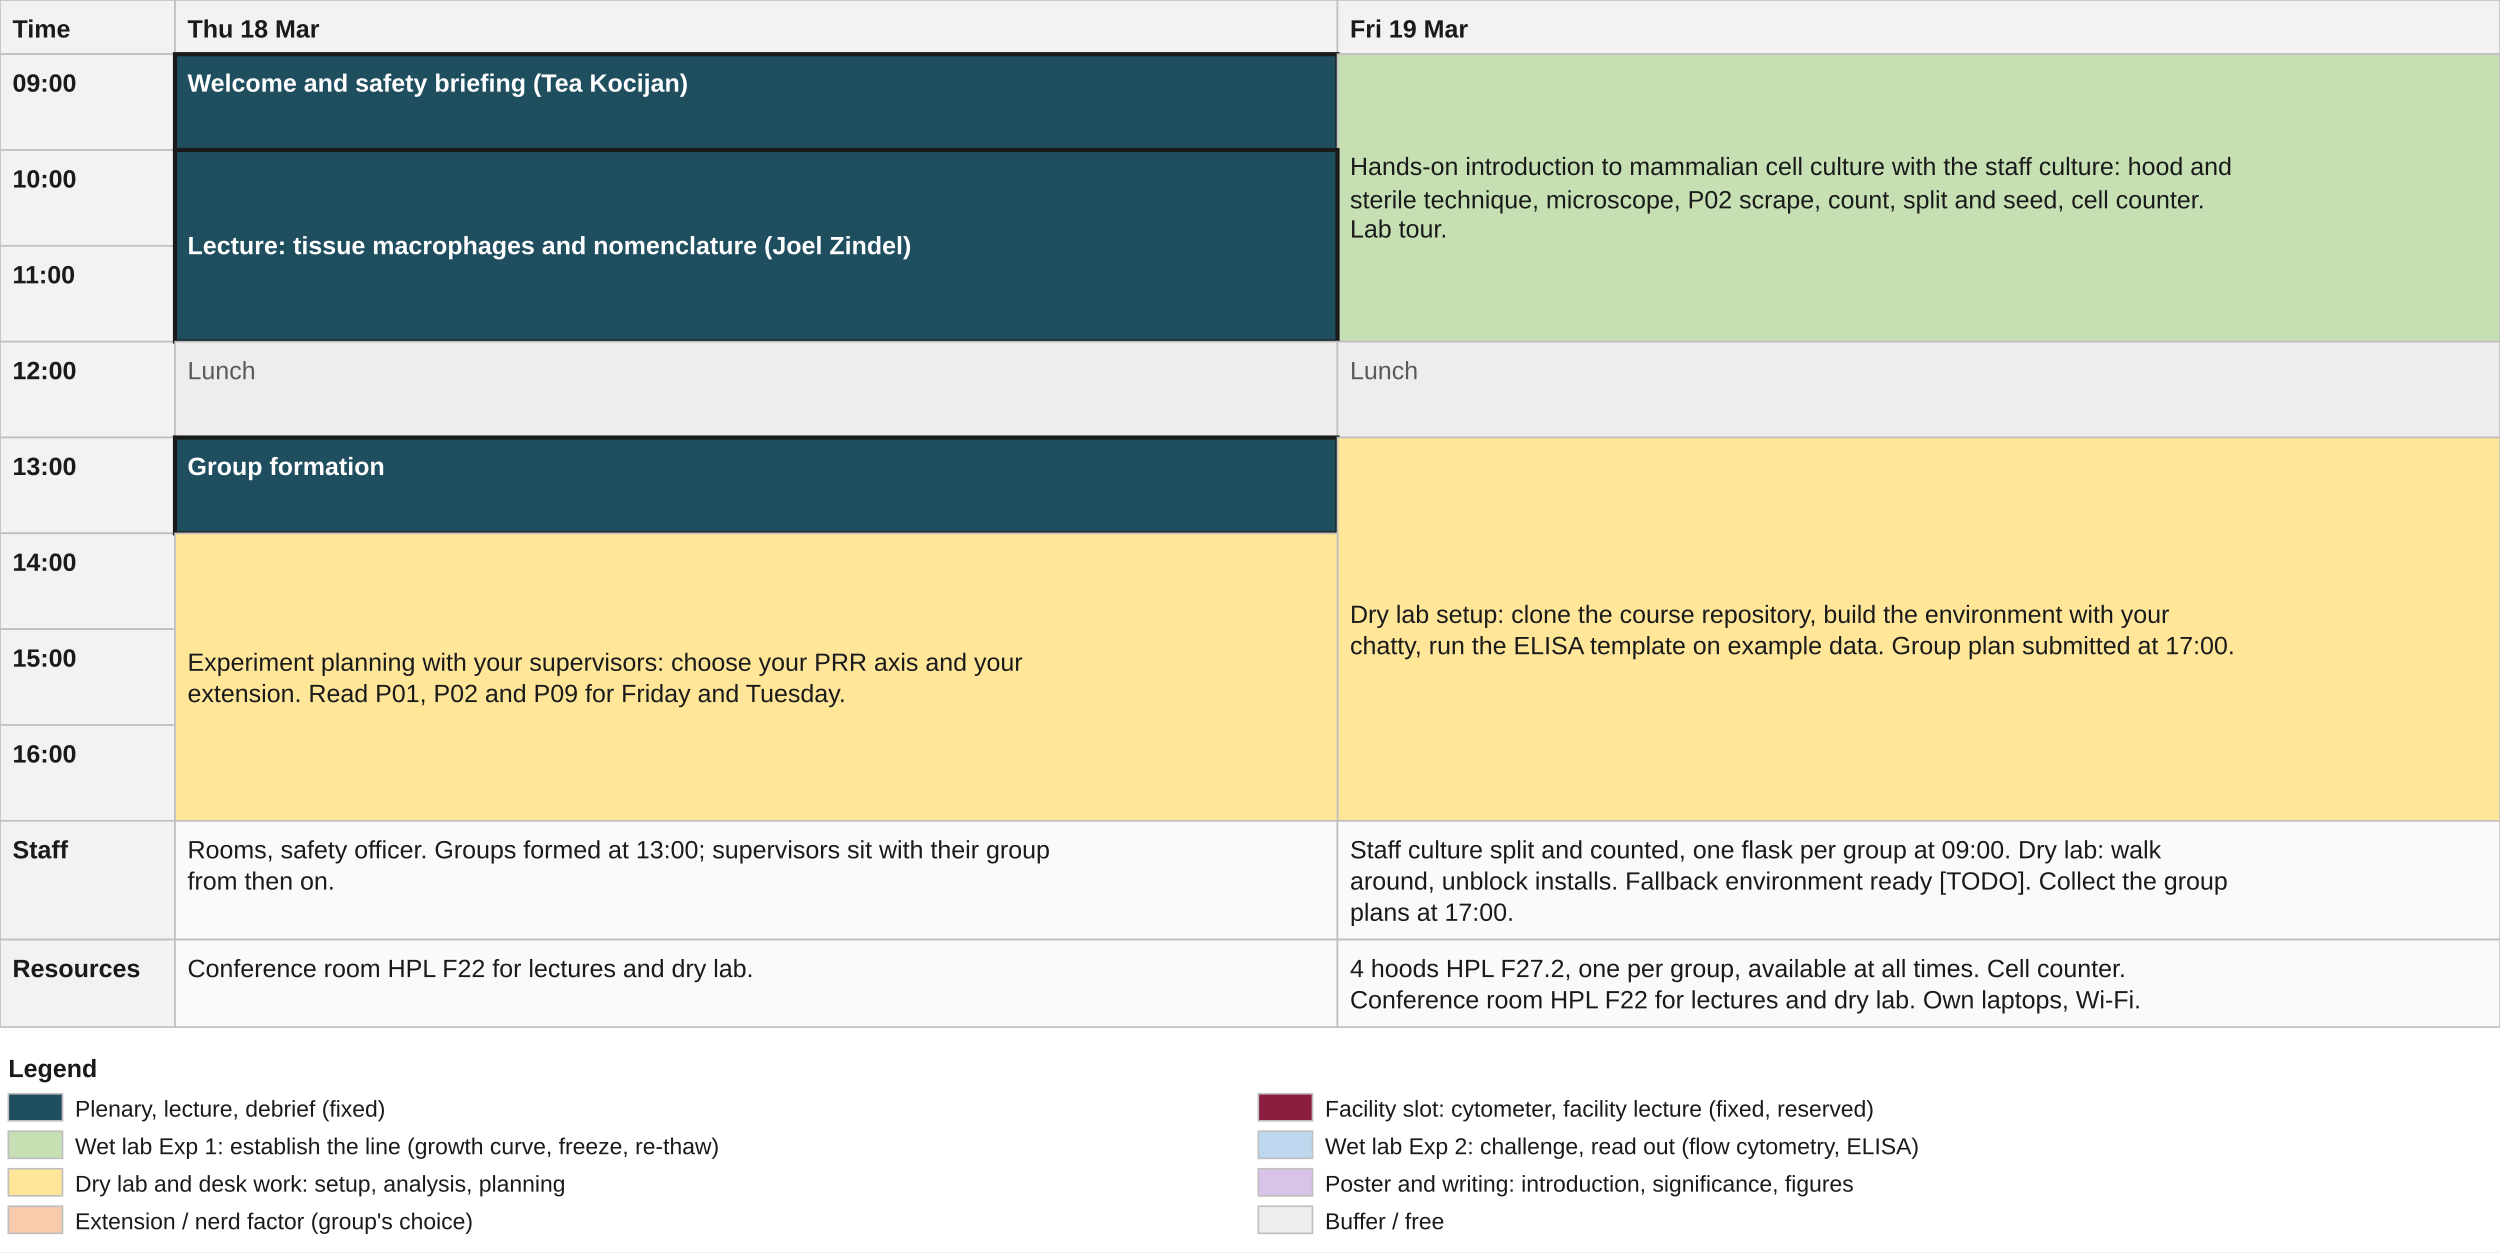
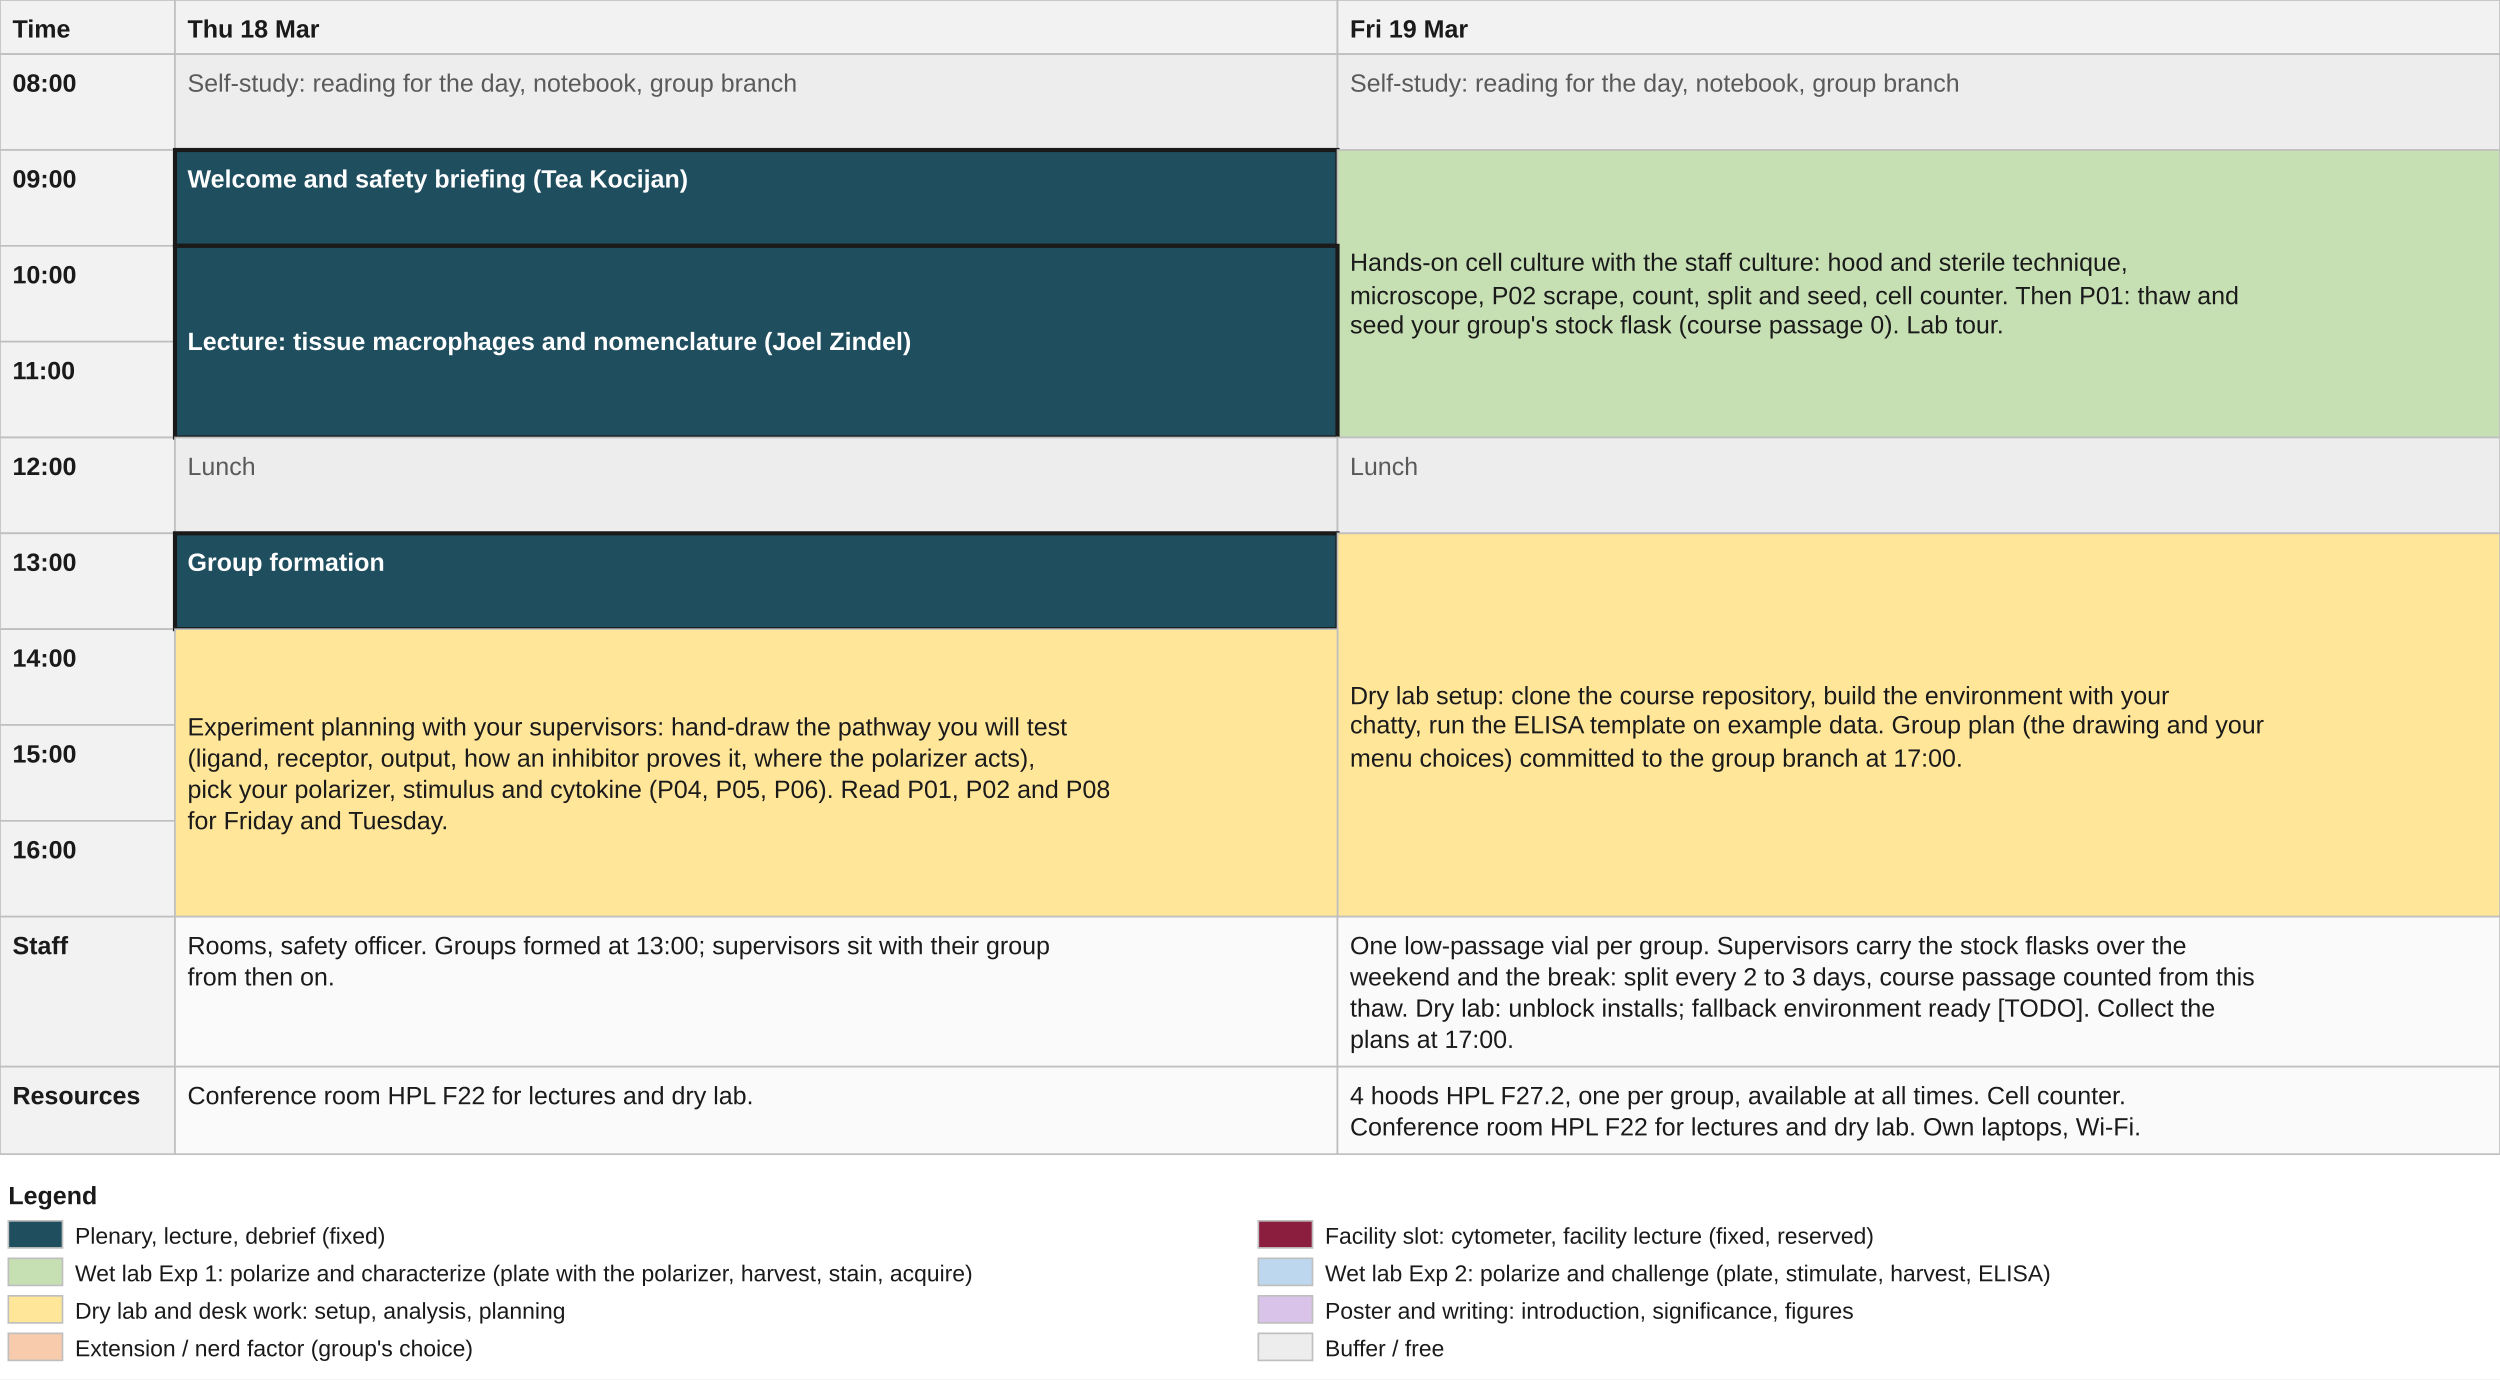
- <svg xmlns="http://www.w3.org/2000/svg" viewBox="0 0 1200 601" width="1200" height="601" font-family="Arial, Helvetica, sans-serif">
-   <rect x="0" y="0" width="1200" height="601" fill="#ffffff" />
+ <svg xmlns="http://www.w3.org/2000/svg" viewBox="0 0 1200 662" width="1200" height="662" font-family="Arial, Helvetica, sans-serif">
+   <rect x="0" y="0" width="1200" height="662" fill="#ffffff" />
  <rect x="0" y="0" width="84" height="26" fill="#F2F2F2" stroke="#BFBFBF" stroke-width="0.8" />
  <text x="6" y="18" font-size="12" fill="#1A1A1A" font-weight="bold">Time</text>
  <rect x="84.0" y="0" width="558.0" height="26" fill="#F2F2F2" stroke="#BFBFBF" stroke-width="0.8" />
  <text x="90" y="18" font-size="12" fill="#1A1A1A" font-weight="bold">Thu 18 Mar</text>
  <rect x="642.0" y="0" width="558.0" height="26" fill="#F2F2F2" stroke="#BFBFBF" stroke-width="0.8" />
  <text x="648" y="18" font-size="12" fill="#1A1A1A" font-weight="bold">Fri 19 Mar</text>
  <rect x="0" y="26" width="84" height="46" fill="#F2F2F2" stroke="#BFBFBF" stroke-width="0.8" />
-   <text x="6" y="44" font-size="12" fill="#1A1A1A" font-weight="bold">09:00</text>
+   <text x="6" y="44" font-size="12" fill="#1A1A1A" font-weight="bold">08:00</text>
  <rect x="0" y="72" width="84" height="46" fill="#F2F2F2" stroke="#BFBFBF" stroke-width="0.8" />
-   <text x="6" y="90" font-size="12" fill="#1A1A1A" font-weight="bold">10:00</text>
+   <text x="6" y="90" font-size="12" fill="#1A1A1A" font-weight="bold">09:00</text>
  <rect x="0" y="118" width="84" height="46" fill="#F2F2F2" stroke="#BFBFBF" stroke-width="0.8" />
-   <text x="6" y="136" font-size="12" fill="#1A1A1A" font-weight="bold">11:00</text>
+   <text x="6" y="136" font-size="12" fill="#1A1A1A" font-weight="bold">10:00</text>
  <rect x="0" y="164" width="84" height="46" fill="#F2F2F2" stroke="#BFBFBF" stroke-width="0.8" />
-   <text x="6" y="182" font-size="12" fill="#1A1A1A" font-weight="bold">12:00</text>
+   <text x="6" y="182" font-size="12" fill="#1A1A1A" font-weight="bold">11:00</text>
  <rect x="0" y="210" width="84" height="46" fill="#F2F2F2" stroke="#BFBFBF" stroke-width="0.8" />
-   <text x="6" y="228" font-size="12" fill="#1A1A1A" font-weight="bold">13:00</text>
+   <text x="6" y="228" font-size="12" fill="#1A1A1A" font-weight="bold">12:00</text>
  <rect x="0" y="256" width="84" height="46" fill="#F2F2F2" stroke="#BFBFBF" stroke-width="0.8" />
-   <text x="6" y="274" font-size="12" fill="#1A1A1A" font-weight="bold">14:00</text>
+   <text x="6" y="274" font-size="12" fill="#1A1A1A" font-weight="bold">13:00</text>
  <rect x="0" y="302" width="84" height="46" fill="#F2F2F2" stroke="#BFBFBF" stroke-width="0.8" />
-   <text x="6" y="320" font-size="12" fill="#1A1A1A" font-weight="bold">15:00</text>
+   <text x="6" y="320" font-size="12" fill="#1A1A1A" font-weight="bold">14:00</text>
  <rect x="0" y="348" width="84" height="46" fill="#F2F2F2" stroke="#BFBFBF" stroke-width="0.8" />
-   <text x="6" y="366" font-size="12" fill="#1A1A1A" font-weight="bold">16:00</text>
-   <rect x="0" y="394" width="84" height="57" fill="#F2F2F2" stroke="#BFBFBF" stroke-width="0.8" />
-   <text x="6" y="412" font-size="12" fill="#1A1A1A" font-weight="bold">Staff</text>
-   <rect x="0" y="451" width="84" height="42" fill="#F2F2F2" stroke="#BFBFBF" stroke-width="0.8" />
-   <text x="6" y="469" font-size="12" fill="#1A1A1A" font-weight="bold">Resources</text>
-   <rect x="84.0" y="26" width="558.0" height="46" fill="#1F4E5F" stroke="#1A1A1A" stroke-width="2" />
-   <text x="90" y="44" font-size="12" fill="#FFFFFF" font-weight="bold">Welcome and safety briefing (Tea Kocijan)</text>
-   <rect x="642.0" y="26" width="558.0" height="138" fill="#C6E0B4" stroke="#BFBFBF" stroke-width="0.8" />
-   <text x="648" y="84" font-size="12" fill="#1A1A1A">Hands-on introduction to mammalian cell culture with the staff culture: hood and</text>
-   <text x="648" y="100" font-size="12" fill="#1A1A1A">sterile technique, microscope, P02 scrape, count, split and seed, cell counter.</text>
-   <text x="648" y="114" font-size="12" fill="#1A1A1A">Lab tour.</text>
-   <rect x="84.0" y="72" width="558.0" height="92" fill="#1F4E5F" stroke="#1A1A1A" stroke-width="2" />
-   <text x="90" y="122" font-size="12" fill="#FFFFFF" font-weight="bold">Lecture: tissue macrophages and nomenclature (Joel Zindel)</text>
-   <rect x="84.0" y="164" width="558.0" height="46" fill="#EDEDED" stroke="#BFBFBF" stroke-width="0.8" />
-   <text x="90" y="182" font-size="12" fill="#5A5A5A">Lunch</text>
-   <rect x="642.0" y="164" width="558.0" height="46" fill="#EDEDED" stroke="#BFBFBF" stroke-width="0.8" />
-   <text x="648" y="182" font-size="12" fill="#5A5A5A">Lunch</text>
-   <rect x="84.0" y="210" width="558.0" height="46" fill="#1F4E5F" stroke="#1A1A1A" stroke-width="2" />
-   <text x="90" y="228" font-size="12" fill="#FFFFFF" font-weight="bold">Group formation</text>
-   <rect x="642.0" y="210" width="558.0" height="184" fill="#FFE699" stroke="#BFBFBF" stroke-width="0.8" />
-   <text x="648" y="299" font-size="12" fill="#1A1A1A">Dry lab setup: clone the course repository, build the environment with your</text>
-   <text x="648" y="314" font-size="12" fill="#1A1A1A">chatty, run the ELISA template on example data. Group plan submitted at 17:00.</text>
-   <rect x="84.0" y="256" width="558.0" height="138" fill="#FFE699" stroke="#BFBFBF" stroke-width="0.8" />
-   <text x="90" y="322" font-size="12" fill="#1A1A1A">Experiment planning with your supervisors: choose your PRR axis and your</text>
-   <text x="90" y="337" font-size="12" fill="#1A1A1A">extension. Read P01, P02 and P09 for Friday and Tuesday.</text>
-   <rect x="84.0" y="394" width="558.0" height="57" fill="#FAFAFA" stroke="#BFBFBF" stroke-width="0.8" />
-   <text x="90" y="412" font-size="12" fill="#1A1A1A">Rooms, safety officer. Groups formed at 13:00; supervisors sit with their group</text>
-   <text x="90" y="427" font-size="12" fill="#1A1A1A">from then on.</text>
-   <rect x="642.0" y="394" width="558.0" height="57" fill="#FAFAFA" stroke="#BFBFBF" stroke-width="0.8" />
-   <text x="648" y="412" font-size="12" fill="#1A1A1A">Staff culture split and counted, one flask per group at 09:00. Dry lab: walk</text>
-   <text x="648" y="427" font-size="12" fill="#1A1A1A">around, unblock installs. Fallback environment ready [TODO]. Collect the group</text>
-   <text x="648" y="442" font-size="12" fill="#1A1A1A">plans at 17:00.</text>
-   <rect x="84.0" y="451" width="558.0" height="42" fill="#FAFAFA" stroke="#BFBFBF" stroke-width="0.8" />
-   <text x="90" y="469" font-size="12" fill="#1A1A1A">Conference room HPL F22 for lectures and dry lab.</text>
-   <rect x="642.0" y="451" width="558.0" height="42" fill="#FAFAFA" stroke="#BFBFBF" stroke-width="0.8" />
-   <text x="648" y="469" font-size="12" fill="#1A1A1A">4 hoods HPL F27.2, one per group, available at all times. Cell counter.</text>
-   <text x="648" y="484" font-size="12" fill="#1A1A1A">Conference room HPL F22 for lectures and dry lab. Own laptops, Wi-Fi.</text>
-   <text x="4" y="517" font-size="12" font-weight="bold" fill="#1A1A1A">Legend</text>
-   <rect x="4" y="525" width="26" height="13" fill="#1F4E5F" stroke="#BFBFBF" stroke-width="0.8" />
-   <text x="36" y="536" font-size="11" fill="#1A1A1A">Plenary, lecture, debrief (fixed)</text>
-   <rect x="604" y="525" width="26" height="13" fill="#8B1E3F" stroke="#BFBFBF" stroke-width="0.8" />
-   <text x="636" y="536" font-size="11" fill="#1A1A1A">Facility slot: cytometer, facility lecture (fixed, reserved)</text>
-   <rect x="4" y="543" width="26" height="13" fill="#C6E0B4" stroke="#BFBFBF" stroke-width="0.8" />
-   <text x="36" y="554" font-size="11" fill="#1A1A1A">Wet lab Exp 1: establish the line (growth curve, freeze, re-thaw)</text>
-   <rect x="604" y="543" width="26" height="13" fill="#BDD7EE" stroke="#BFBFBF" stroke-width="0.8" />
-   <text x="636" y="554" font-size="11" fill="#1A1A1A">Wet lab Exp 2: challenge, read out (flow cytometry, ELISA)</text>
-   <rect x="4" y="561" width="26" height="13" fill="#FFE699" stroke="#BFBFBF" stroke-width="0.8" />
-   <text x="36" y="572" font-size="11" fill="#1A1A1A">Dry lab and desk work: setup, analysis, planning</text>
-   <rect x="604" y="561" width="26" height="13" fill="#D9C3E9" stroke="#BFBFBF" stroke-width="0.8" />
-   <text x="636" y="572" font-size="11" fill="#1A1A1A">Poster and writing: introduction, significance, figures</text>
-   <rect x="4" y="579" width="26" height="13" fill="#F8CBAD" stroke="#BFBFBF" stroke-width="0.8" />
-   <text x="36" y="590" font-size="11" fill="#1A1A1A">Extension / nerd factor (group's choice)</text>
-   <rect x="604" y="579" width="26" height="13" fill="#EDEDED" stroke="#BFBFBF" stroke-width="0.8" />
-   <text x="636" y="590" font-size="11" fill="#1A1A1A">Buffer / free</text>
+   <text x="6" y="366" font-size="12" fill="#1A1A1A" font-weight="bold">15:00</text>
+   <rect x="0" y="394" width="84" height="46" fill="#F2F2F2" stroke="#BFBFBF" stroke-width="0.8" />
+   <text x="6" y="412" font-size="12" fill="#1A1A1A" font-weight="bold">16:00</text>
+   <rect x="0" y="440" width="84" height="72" fill="#F2F2F2" stroke="#BFBFBF" stroke-width="0.8" />
+   <text x="6" y="458" font-size="12" fill="#1A1A1A" font-weight="bold">Staff</text>
+   <rect x="0" y="512" width="84" height="42" fill="#F2F2F2" stroke="#BFBFBF" stroke-width="0.8" />
+   <text x="6" y="530" font-size="12" fill="#1A1A1A" font-weight="bold">Resources</text>
+   <rect x="84.0" y="26" width="558.0" height="46" fill="#EDEDED" stroke="#BFBFBF" stroke-width="0.8" />
+   <text x="90" y="44" font-size="12" fill="#5A5A5A">Self-study: reading for the day, notebook, group branch</text>
+   <rect x="642.0" y="26" width="558.0" height="46" fill="#EDEDED" stroke="#BFBFBF" stroke-width="0.8" />
+   <text x="648" y="44" font-size="12" fill="#5A5A5A">Self-study: reading for the day, notebook, group branch</text>
+   <rect x="84.0" y="72" width="558.0" height="46" fill="#1F4E5F" stroke="#1A1A1A" stroke-width="2" />
+   <text x="90" y="90" font-size="12" fill="#FFFFFF" font-weight="bold">Welcome and safety briefing (Tea Kocijan)</text>
+   <rect x="642.0" y="72" width="558.0" height="138" fill="#C6E0B4" stroke="#BFBFBF" stroke-width="0.8" />
+   <text x="648" y="130" font-size="12" fill="#1A1A1A">Hands-on cell culture with the staff culture: hood and sterile technique,</text>
+   <text x="648" y="146" font-size="12" fill="#1A1A1A">microscope, P02 scrape, count, split and seed, cell counter. Then P01: thaw and</text>
+   <text x="648" y="160" font-size="12" fill="#1A1A1A">seed your group's stock flask (course passage 0). Lab tour.</text>
+   <rect x="84.0" y="118" width="558.0" height="92" fill="#1F4E5F" stroke="#1A1A1A" stroke-width="2" />
+   <text x="90" y="168" font-size="12" fill="#FFFFFF" font-weight="bold">Lecture: tissue macrophages and nomenclature (Joel Zindel)</text>
+   <rect x="84.0" y="210" width="558.0" height="46" fill="#EDEDED" stroke="#BFBFBF" stroke-width="0.8" />
+   <text x="90" y="228" font-size="12" fill="#5A5A5A">Lunch</text>
+   <rect x="642.0" y="210" width="558.0" height="46" fill="#EDEDED" stroke="#BFBFBF" stroke-width="0.8" />
+   <text x="648" y="228" font-size="12" fill="#5A5A5A">Lunch</text>
+   <rect x="84.0" y="256" width="558.0" height="46" fill="#1F4E5F" stroke="#1A1A1A" stroke-width="2" />
+   <text x="90" y="274" font-size="12" fill="#FFFFFF" font-weight="bold">Group formation</text>
+   <rect x="642.0" y="256" width="558.0" height="184" fill="#FFE699" stroke="#BFBFBF" stroke-width="0.8" />
+   <text x="648" y="338" font-size="12" fill="#1A1A1A">Dry lab setup: clone the course repository, build the environment with your</text>
+   <text x="648" y="352" font-size="12" fill="#1A1A1A">chatty, run the ELISA template on example data. Group plan (the drawing and your</text>
+   <text x="648" y="368" font-size="12" fill="#1A1A1A">menu choices) committed to the group branch at 17:00.</text>
+   <rect x="84.0" y="302" width="558.0" height="138" fill="#FFE699" stroke="#BFBFBF" stroke-width="0.8" />
+   <text x="90" y="353" font-size="12" fill="#1A1A1A">Experiment planning with your supervisors: hand-draw the pathway you will test</text>
+   <text x="90" y="368" font-size="12" fill="#1A1A1A">(ligand, receptor, output, how an inhibitor proves it, where the polarizer acts),</text>
+   <text x="90" y="383" font-size="12" fill="#1A1A1A">pick your polarizer, stimulus and cytokine (P04, P05, P06). Read P01, P02 and P08</text>
+   <text x="90" y="398" font-size="12" fill="#1A1A1A">for Friday and Tuesday.</text>
+   <rect x="84.0" y="440" width="558.0" height="72" fill="#FAFAFA" stroke="#BFBFBF" stroke-width="0.8" />
+   <text x="90" y="458" font-size="12" fill="#1A1A1A">Rooms, safety officer. Groups formed at 13:00; supervisors sit with their group</text>
+   <text x="90" y="473" font-size="12" fill="#1A1A1A">from then on.</text>
+   <rect x="642.0" y="440" width="558.0" height="72" fill="#FAFAFA" stroke="#BFBFBF" stroke-width="0.8" />
+   <text x="648" y="458" font-size="12" fill="#1A1A1A">One low-passage vial per group. Supervisors carry the stock flasks over the</text>
+   <text x="648" y="473" font-size="12" fill="#1A1A1A">weekend and the break: split every 2 to 3 days, course passage counted from this</text>
+   <text x="648" y="488" font-size="12" fill="#1A1A1A">thaw. Dry lab: unblock installs; fallback environment ready [TODO]. Collect the</text>
+   <text x="648" y="503" font-size="12" fill="#1A1A1A">plans at 17:00.</text>
+   <rect x="84.0" y="512" width="558.0" height="42" fill="#FAFAFA" stroke="#BFBFBF" stroke-width="0.8" />
+   <text x="90" y="530" font-size="12" fill="#1A1A1A">Conference room HPL F22 for lectures and dry lab.</text>
+   <rect x="642.0" y="512" width="558.0" height="42" fill="#FAFAFA" stroke="#BFBFBF" stroke-width="0.8" />
+   <text x="648" y="530" font-size="12" fill="#1A1A1A">4 hoods HPL F27.2, one per group, available at all times. Cell counter.</text>
+   <text x="648" y="545" font-size="12" fill="#1A1A1A">Conference room HPL F22 for lectures and dry lab. Own laptops, Wi-Fi.</text>
+   <text x="4" y="578" font-size="12" font-weight="bold" fill="#1A1A1A">Legend</text>
+   <rect x="4" y="586" width="26" height="13" fill="#1F4E5F" stroke="#BFBFBF" stroke-width="0.8" />
+   <text x="36" y="597" font-size="11" fill="#1A1A1A">Plenary, lecture, debrief (fixed)</text>
+   <rect x="604" y="586" width="26" height="13" fill="#8B1E3F" stroke="#BFBFBF" stroke-width="0.8" />
+   <text x="636" y="597" font-size="11" fill="#1A1A1A">Facility slot: cytometer, facility lecture (fixed, reserved)</text>
+   <rect x="4" y="604" width="26" height="13" fill="#C6E0B4" stroke="#BFBFBF" stroke-width="0.8" />
+   <text x="36" y="615" font-size="11" fill="#1A1A1A">Wet lab Exp 1: polarize and characterize (plate with the polarizer, harvest, stain, acquire)</text>
+   <rect x="604" y="604" width="26" height="13" fill="#BDD7EE" stroke="#BFBFBF" stroke-width="0.8" />
+   <text x="636" y="615" font-size="11" fill="#1A1A1A">Wet lab Exp 2: polarize and challenge (plate, stimulate, harvest, ELISA)</text>
+   <rect x="4" y="622" width="26" height="13" fill="#FFE699" stroke="#BFBFBF" stroke-width="0.8" />
+   <text x="36" y="633" font-size="11" fill="#1A1A1A">Dry lab and desk work: setup, analysis, planning</text>
+   <rect x="604" y="622" width="26" height="13" fill="#D9C3E9" stroke="#BFBFBF" stroke-width="0.8" />
+   <text x="636" y="633" font-size="11" fill="#1A1A1A">Poster and writing: introduction, significance, figures</text>
+   <rect x="4" y="640" width="26" height="13" fill="#F8CBAD" stroke="#BFBFBF" stroke-width="0.8" />
+   <text x="36" y="651" font-size="11" fill="#1A1A1A">Extension / nerd factor (group's choice)</text>
+   <rect x="604" y="640" width="26" height="13" fill="#EDEDED" stroke="#BFBFBF" stroke-width="0.8" />
+   <text x="636" y="651" font-size="11" fill="#1A1A1A">Buffer / free</text>
</svg>
